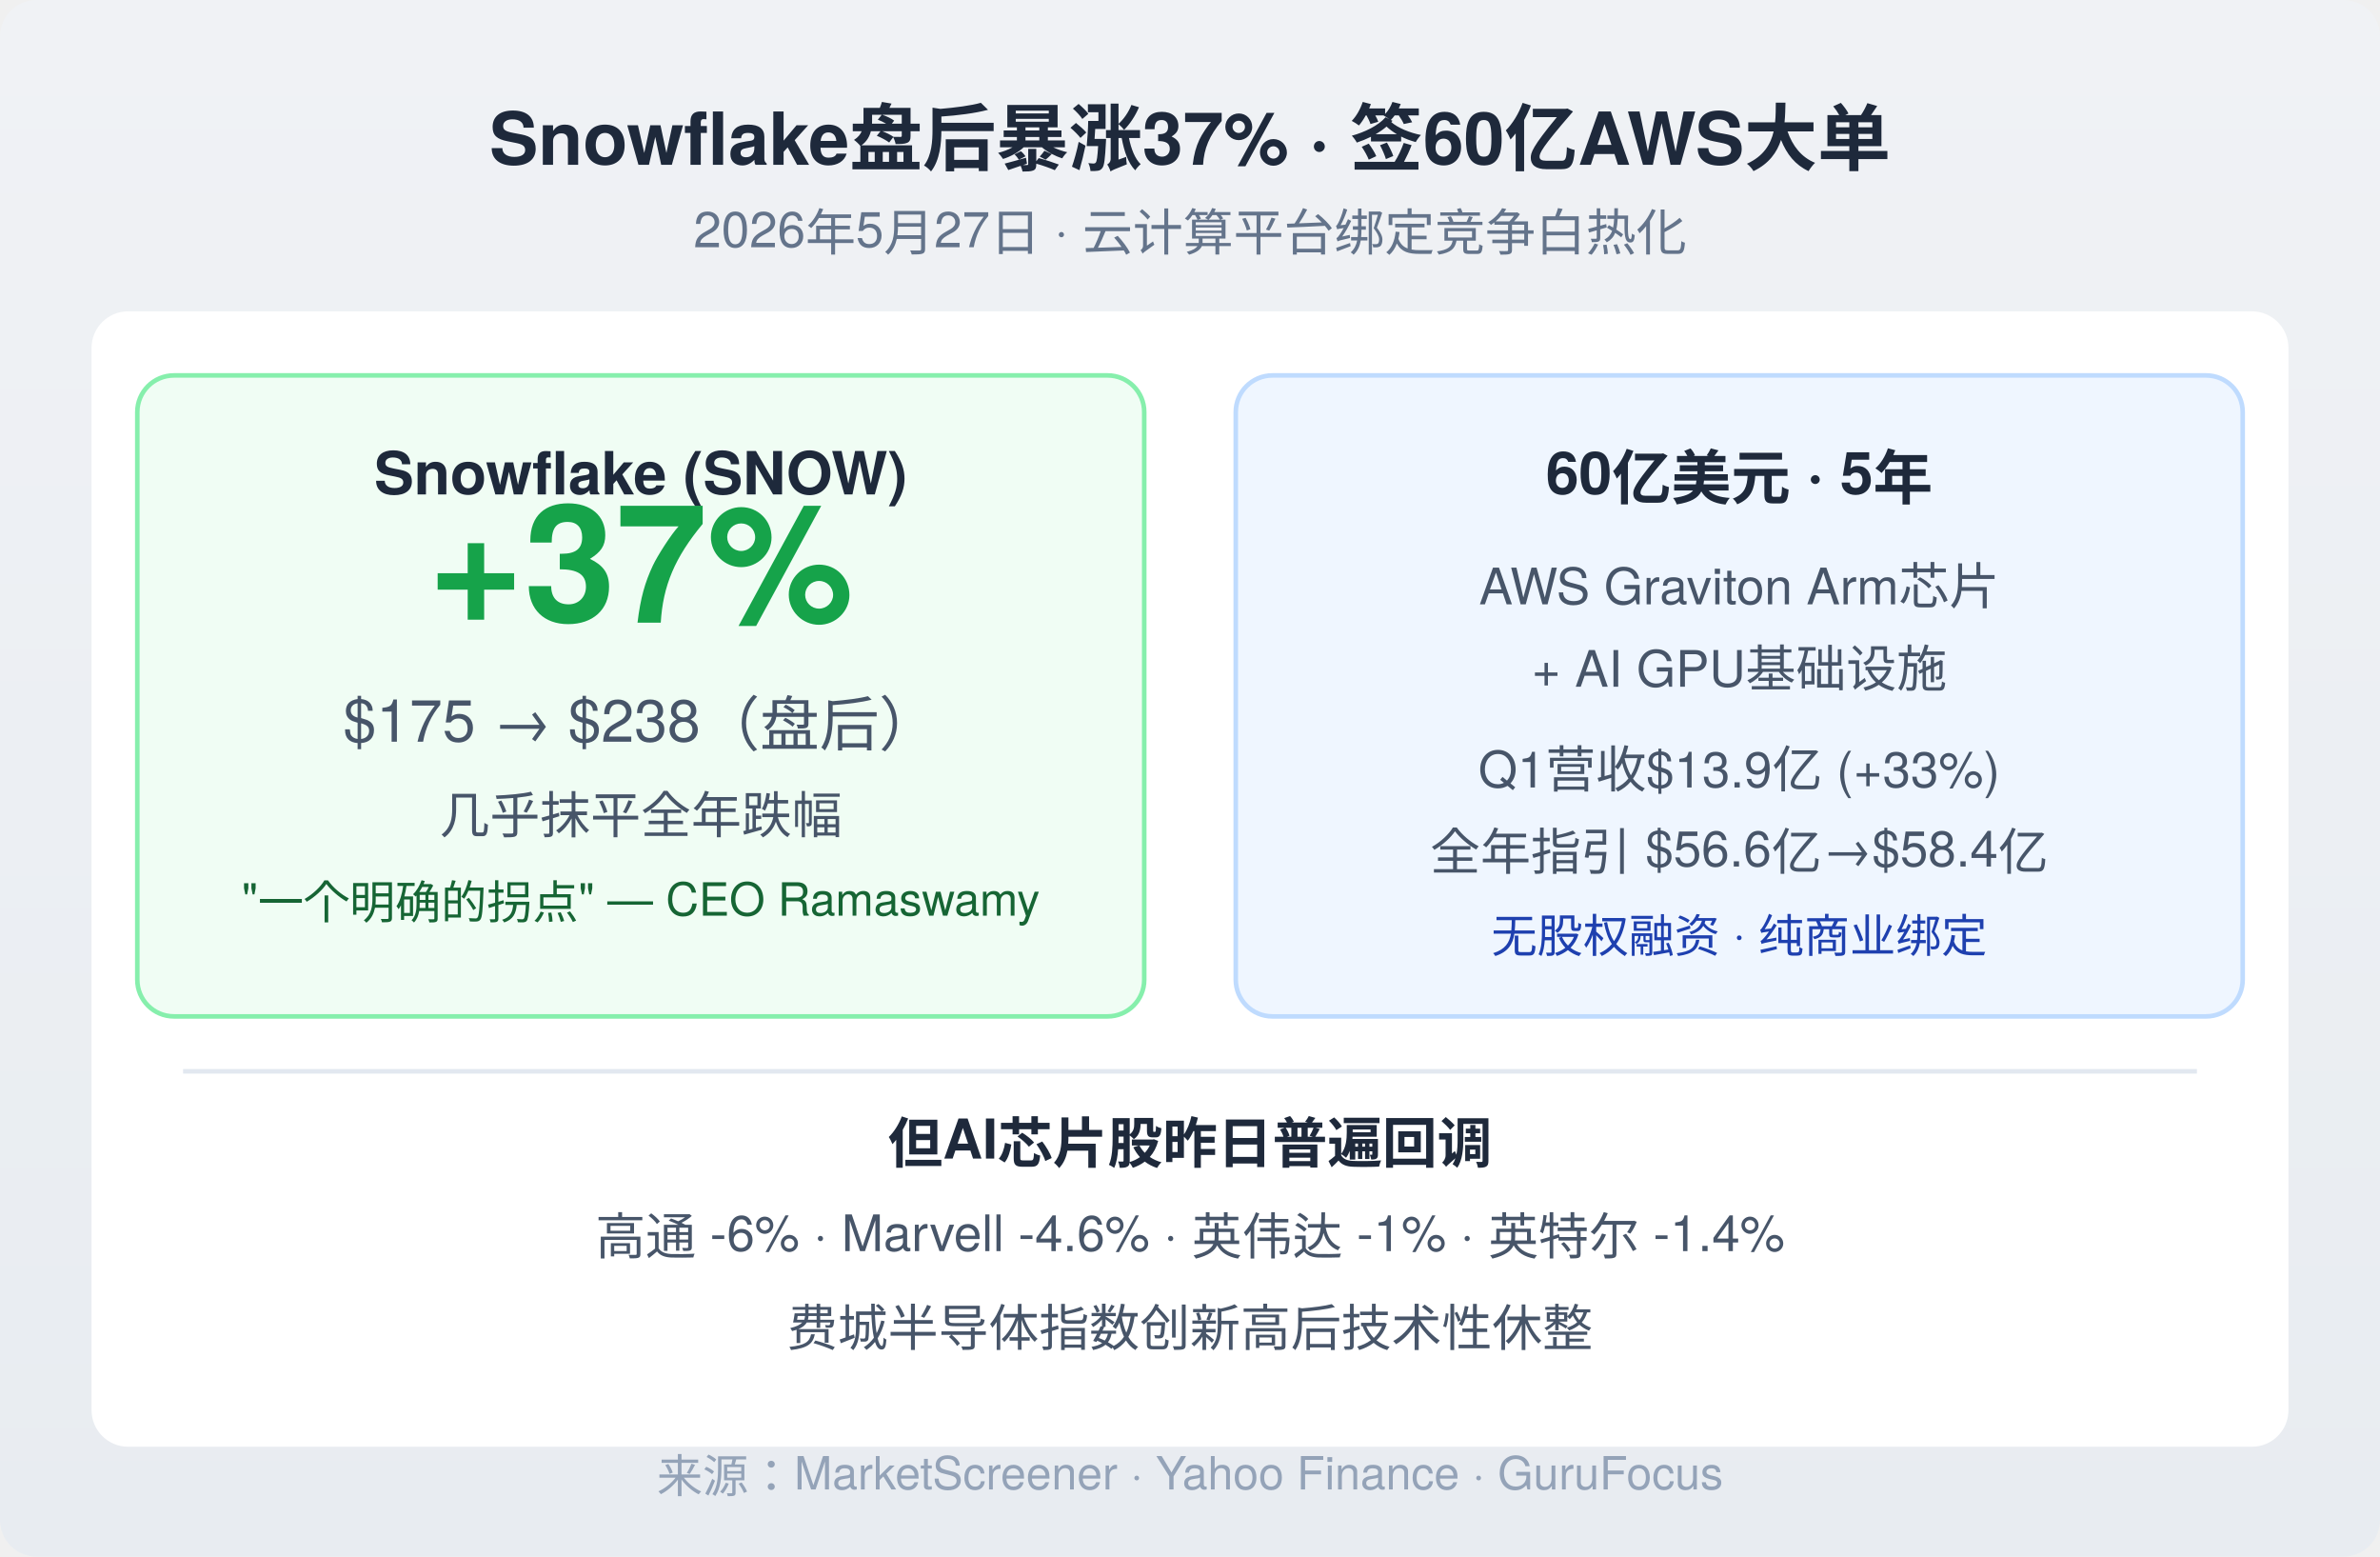
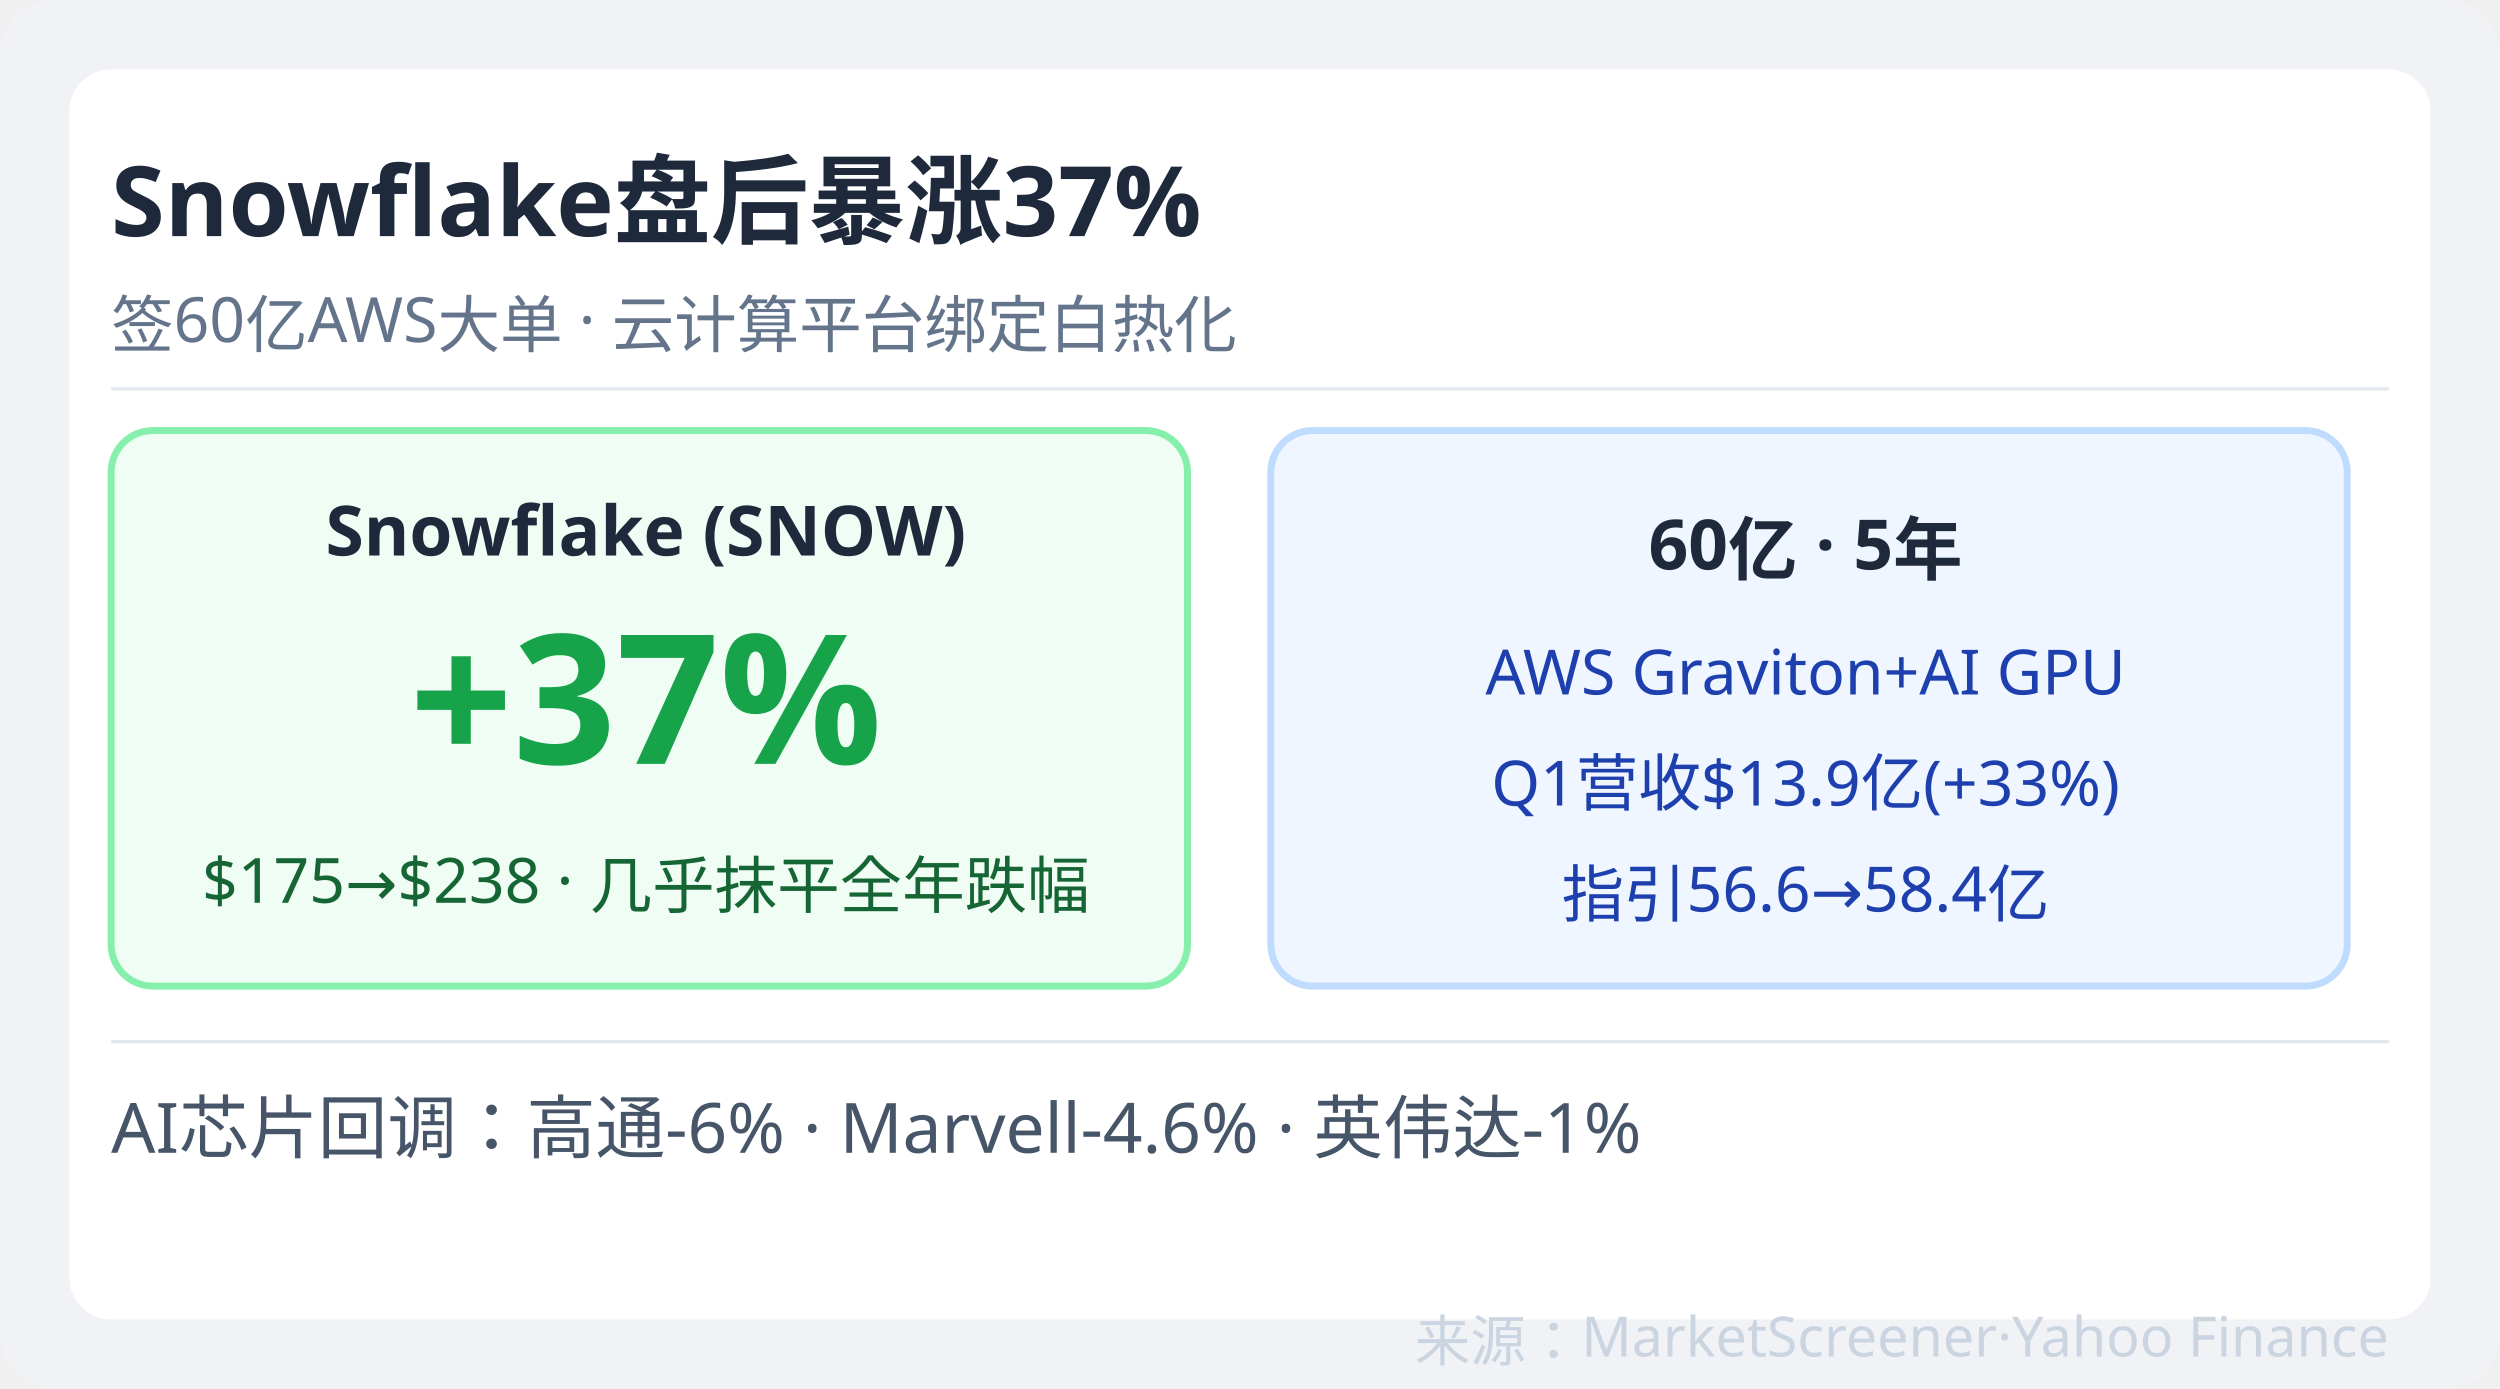
- <svg xmlns="http://www.w3.org/2000/svg" viewBox="0 0 520 340" font-family="'PingFang SC','Microsoft YaHei','Helvetica Neue',sans-serif">
-   <defs>
-     <linearGradient id="bg" x1="0" y1="0" x2="0" y2="1">
-       <stop offset="0%" stop-color="#F0F2F5" />
-       <stop offset="100%" stop-color="#E8ECF1" />
-     </linearGradient>
-     <linearGradient id="gGreen2" x1="0" y1="0" x2="0" y2="1">
-       <stop offset="0%" stop-color="#16A34A" />
-       <stop offset="100%" stop-color="#15803D" />
-     </linearGradient>
-     <linearGradient id="gRed3" x1="0" y1="0" x2="0" y2="1">
-       <stop offset="0%" stop-color="#DC2626" />
-       <stop offset="100%" stop-color="#B91C1C" />
-     </linearGradient>
-   </defs>
-   <rect width="520" height="340" fill="url(#bg)" rx="8" />
-   <text x="260" y="36" text-anchor="middle" font-size="16" font-weight="700" fill="#1E293B">Snowflake盘后暴涨37% · 签60亿AWS大单</text>
-   <text x="260" y="54" text-anchor="middle" font-size="11" fill="#64748B">2026年5月27日 · 云计算平台绑定竞争白热化</text>
-   <rect x="20" y="68" width="480" height="248" rx="8" fill="#FFFFFF" />
-   <rect x="30" y="82" width="220" height="140" rx="8" fill="#F0FDF4" stroke="#86EFAC" stroke-width="1" />
-   <text x="140" y="108" text-anchor="middle" font-size="13" font-weight="700" fill="#1E293B">Snowflake (SNOW)</text>
-   <text x="140" y="136" text-anchor="middle" font-size="36" font-weight="700" fill="#16A34A">+37%</text>
-   <text x="140" y="162" text-anchor="middle" font-size="13" fill="#475569">$175 → $238（盘后）</text>
-   <text x="140" y="182" text-anchor="middle" font-size="11" fill="#475569">几乎抹平全年跌幅</text>
-   <text x="140" y="200" text-anchor="middle" font-size="10" fill="#166534"> "一个明确的拐点" — CEO Ramaswamy</text>
-   <rect x="270" y="82" width="220" height="140" rx="8" fill="#EFF6FF" stroke="#BFDBFE" stroke-width="1" />
-   <text x="380" y="108" text-anchor="middle" font-size="13" font-weight="700" fill="#1E293B">60亿美元 · 5年</text>
-   <text x="380" y="132" text-anchor="middle" font-size="11" fill="#475569">AWS Graviton Arm芯片</text>
-   <text x="380" y="150" text-anchor="middle" font-size="11" fill="#475569">+ AI GPU基础设施</text>
-   <text x="380" y="172" text-anchor="middle" font-size="11" fill="#475569">Q1营收$13.9亿 (+33%)</text>
-   <text x="380" y="190" text-anchor="middle" font-size="11" fill="#475569">全年指引 $56.6亿→$58.4亿</text>
-   <text x="380" y="208" text-anchor="middle" font-size="10" fill="#1E40AF">无股权融资 · 纯商业绑定</text>
-   <line x1="40" y1="234" x2="480" y2="234" stroke="#E2E8F0" stroke-width="1" />
-   <text x="260" y="254" text-anchor="middle" font-size="12" font-weight="600" fill="#1E293B">但AI芯片股昨日普遍回调</text>
-   <text x="260" y="274" text-anchor="middle" font-size="11" fill="#475569">高通 -6% · Marvell -4.6% · 英伟达 -1% · 英特尔 -1.4%</text>
-   <text x="260" y="294" text-anchor="middle" font-size="11" fill="#475569">费城半导体指数创新高后技术性休整</text>
-   <text x="260" y="326" text-anchor="middle" font-size="10" fill="#94A3B8">来源：MarketScreener · Yahoo Finance · GuruFocus</text>
+ <svg xmlns="http://www.w3.org/2000/svg" viewBox="0 0 360 200" font-family="'PingFang SC','Microsoft YaHei',sans-serif">
+   <rect width="360" height="200" fill="#F0F2F5" rx="8" />
+   <rect x="10" y="10" width="340" height="180" rx="6" fill="#fff" />
+   <text x="16" y="34" font-size="14" font-weight="700" fill="#1E293B">Snowflake盘后暴涨37%</text>
+   <text x="16" y="50" font-size="9" fill="#64748B">签60亿AWS大单 · 云计算平台绑定白热化</text>
+   <line x1="16" y1="56" x2="344" y2="56" stroke="#E2E8F0" stroke-width="0.5" />
+   <rect x="16" y="62" width="155" height="80" rx="6" fill="#F0FDF4" stroke="#86EFAC" stroke-width="1" />
+   <text x="93" y="80" text-anchor="middle" font-size="10" font-weight="700" fill="#1E293B">Snowflake (SNOW)</text>
+   <text x="93" y="110" text-anchor="middle" font-size="26" font-weight="700" fill="#16A34A">+37%</text>
+   <text x="93" y="130" text-anchor="middle" font-size="9" fill="#166534">$175→$238 · 几乎抹平全年跌幅</text>
+   <rect x="183" y="62" width="155" height="80" rx="6" fill="#EFF6FF" stroke="#BFDBFE" stroke-width="1" />
+   <text x="260" y="82" text-anchor="middle" font-size="10" font-weight="700" fill="#1E293B">60亿 · 5年</text>
+   <text x="260" y="100" text-anchor="middle" font-size="9" fill="#1E40AF">AWS Graviton+AI GPU</text>
+   <text x="260" y="116" text-anchor="middle" font-size="9" fill="#1E40AF">Q1营收$13.9亿(+33%)</text>
+   <text x="260" y="132" text-anchor="middle" font-size="9" fill="#1E40AF">指引56.6→58.4亿</text>
+   <line x1="16" y1="150" x2="344" y2="150" stroke="#E2E8F0" stroke-width="0.5" />
+   <text x="16" y="166" font-size="10" fill="#475569">AI芯片回调：高通-6% · Marvell-4.6% · 英伟达-1%</text>
+   <text x="344" y="196" text-anchor="end" font-size="8" fill="#CBD5E1">来源：MarketScreener·Yahoo Finance</text>
</svg>
